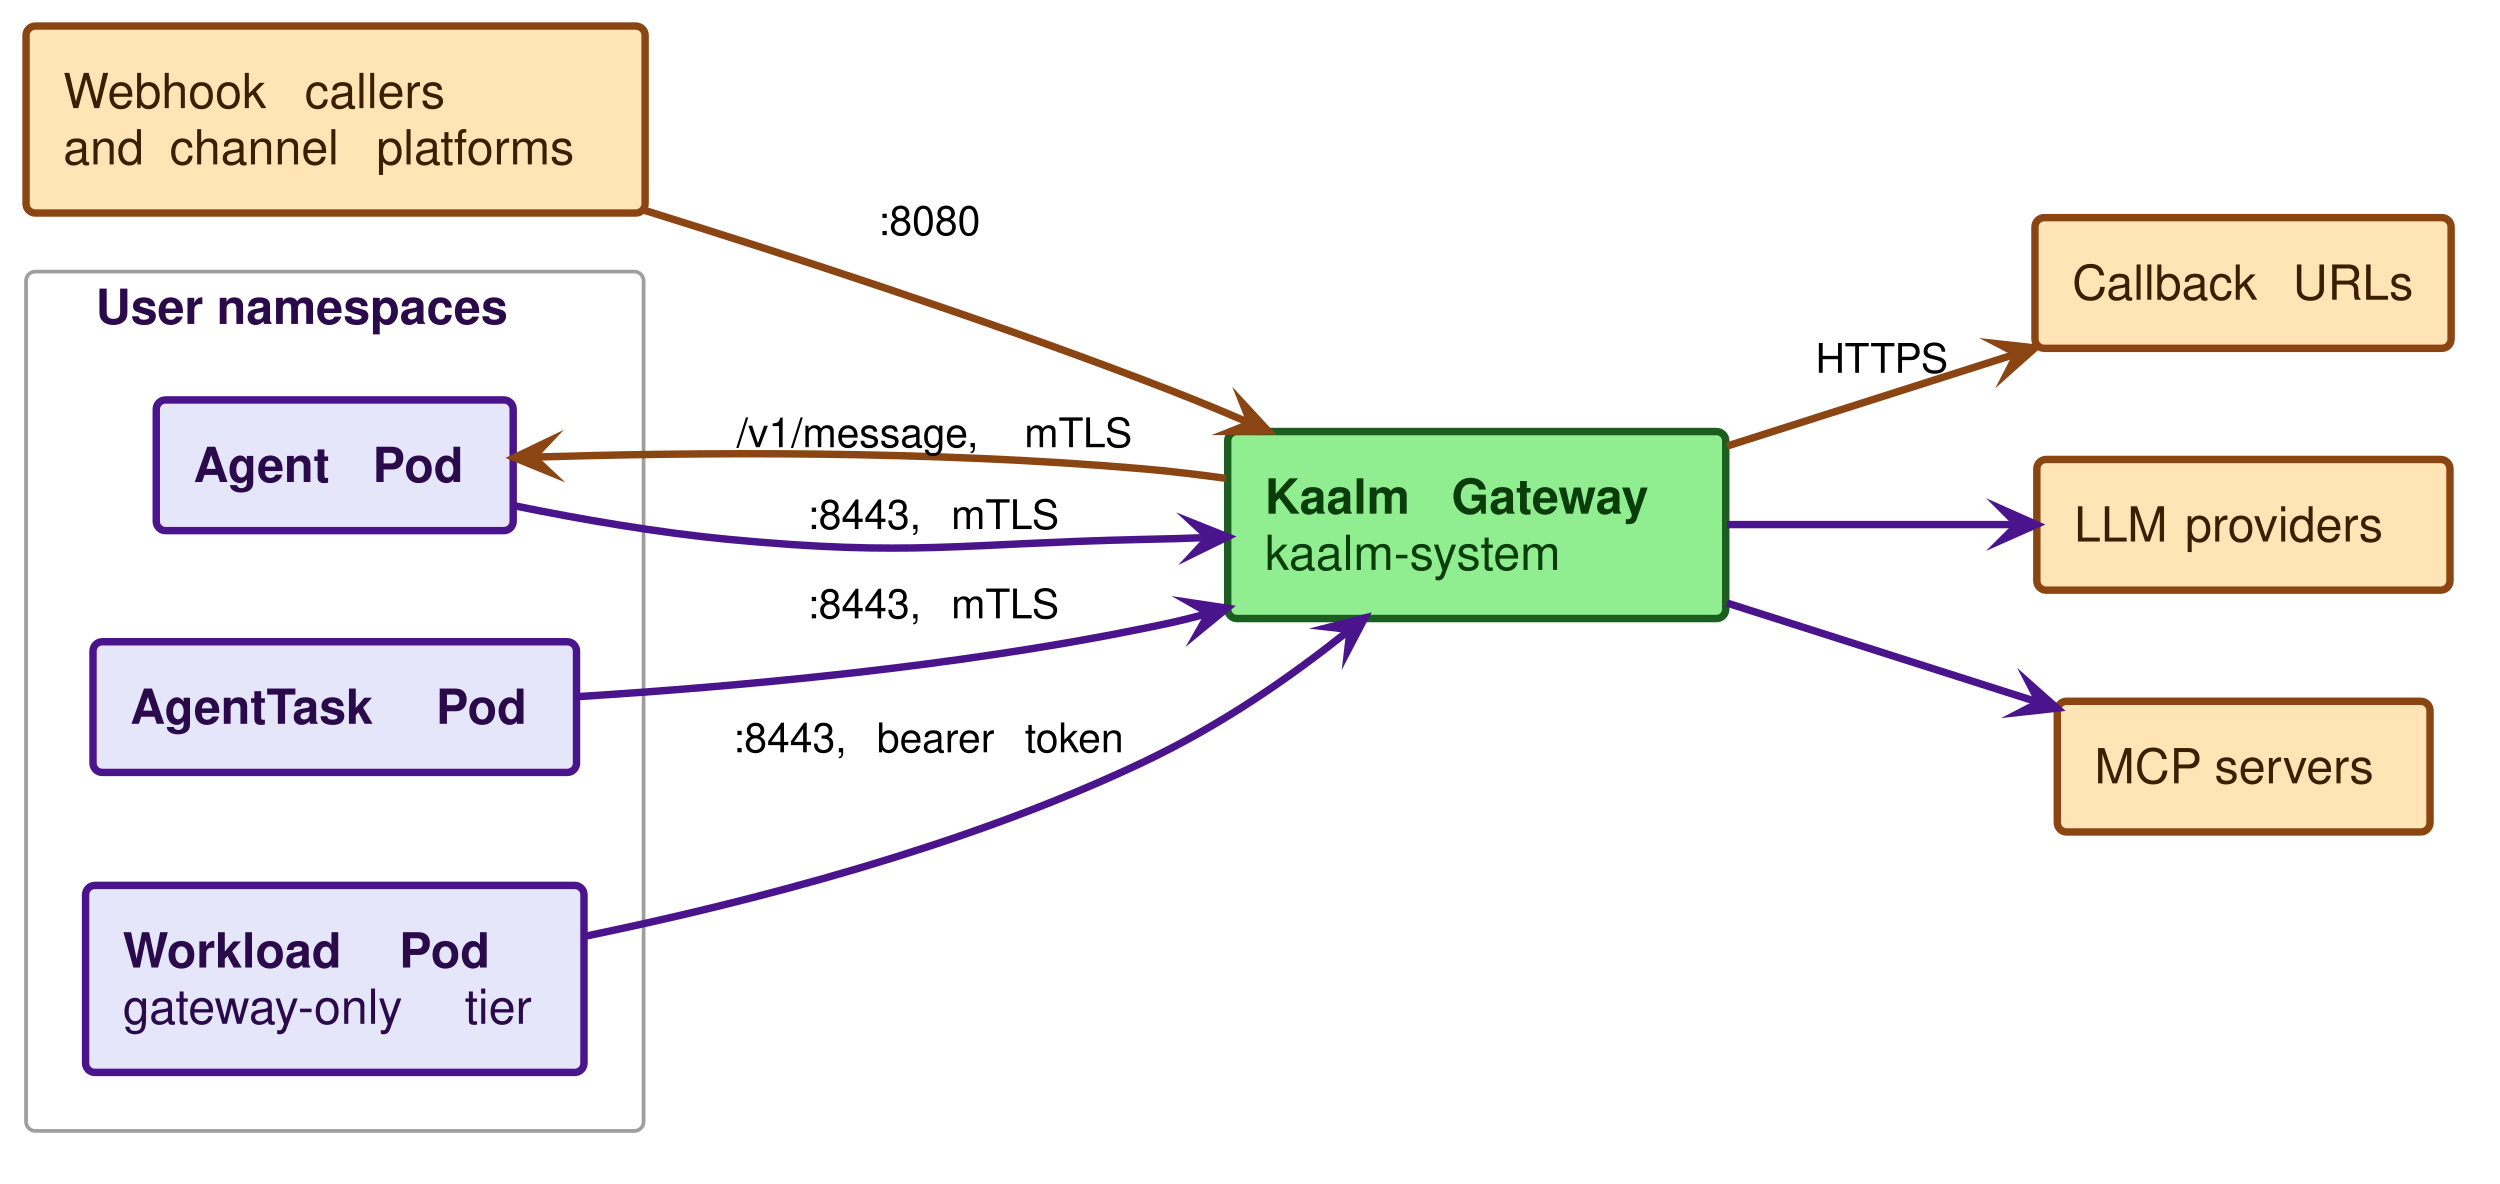
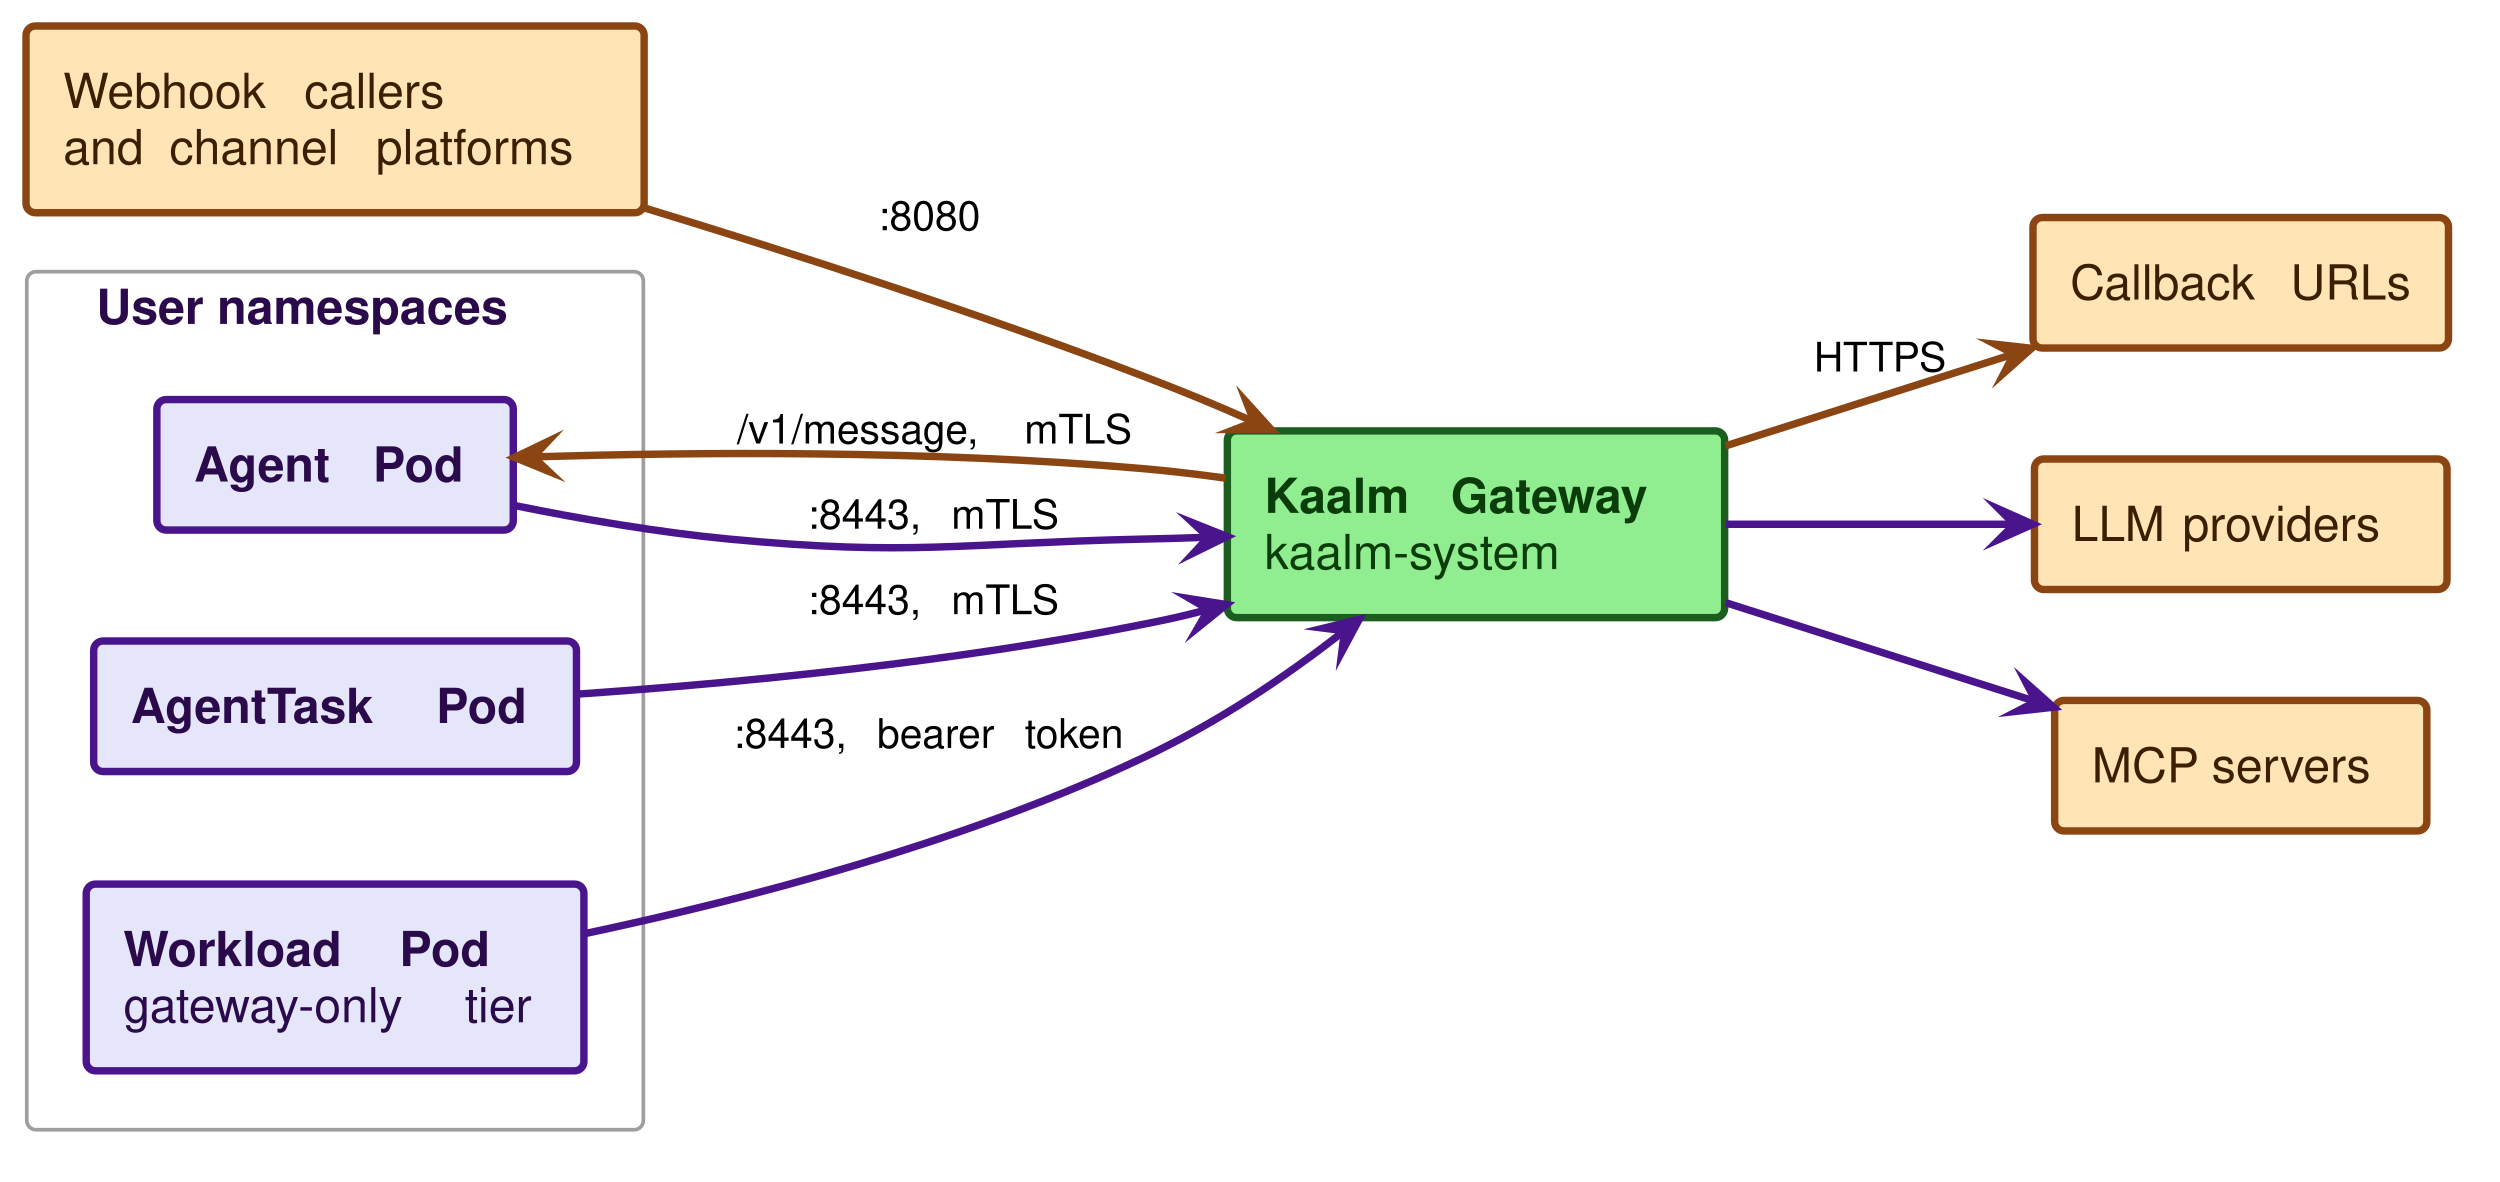
- <svg xmlns="http://www.w3.org/2000/svg" contentStyleType="text/css" data-diagram-type="DESCRIPTION" height="318px" preserveAspectRatio="none" style="width:672px;height:318px;" version="1.1" viewBox="0 0 672 318" width="672px" zoomAndPan="magnify">
+ <svg xmlns="http://www.w3.org/2000/svg" version="1.1" data-diagram-type="DESCRIPTION" style="width:673px;height:318px;" width="673px" height="318px" viewBox="0 0 673 318" zoomAndPan="magnify" preserveAspectRatio="none" contentStyleType="text/css">
  <defs />
-   <g>
-     <g class="cluster" data-qualified-name="users" data-source-line="9" id="ent0004">
-       <rect fill="none" height="231" rx="2.5" ry="2.5" style="stroke:#9E9E9E;stroke-width:1;" width="166" x="7" y="73" />
-       <text fill="#2A0A4A" font-family="Helvetica" font-size="13" font-weight="700" lengthAdjust="spacing" textLength="128.515" x="25.743" y="87.067">User namespaces</text>
+   <g font-family="sans-serif" lengthAdjust="spacing">
+     <g class="cluster" data-qualified-name="users" id="ent0004" data-source-line="9">
+       <rect x="7.21" y="73.13" width="165.98" height="231" fill="none" style="stroke:#9E9E9E;stroke-width:1;" rx="2.5" ry="2.5" />
+       <text x="25.943" y="87.197" fill="#2A0A4A" font-size="13" textLength="128.515" font-weight="700" font-family="Helvetica">User namespaces</text>
    </g>
-     <g class="entity" data-qualified-name="users.agentC" data-source-line="10" id="ent0005">
-       <rect fill="#E6E6FA" height="35.133" rx="2.5" ry="2.5" style="stroke:#4A148C;stroke-width:2;" width="95.943" x="42" y="107.5" />
-       <text fill="#2A0A4A" font-family="Helvetica" font-size="13" font-weight="700" lengthAdjust="spacing" textLength="43.653" x="52" y="129.567">Agent</text>
-       <text fill="#2A0A4A" font-family="Helvetica" font-size="13" font-weight="700" lengthAdjust="spacing" textLength="4.526" x="95.653" y="129.567"> </text>
-       <text fill="#2A0A4A" font-family="Helvetica" font-size="13" font-weight="700" lengthAdjust="spacing" textLength="27.765" x="100.179" y="129.567">Pod</text>
+     <g class="entity" data-qualified-name="users.agentC" id="ent0005" data-source-line="10">
+       <rect x="42.23" y="107.56" width="95.943" height="35.133" fill="#E6E6FA" style="stroke:#4A148C;stroke-width:2;" rx="2.5" ry="2.5" />
+       <text x="52.23" y="129.627" fill="#2A0A4A" font-size="13" textLength="43.653" font-weight="700" font-family="Helvetica">Agent</text>
+       <text x="95.883" y="129.627" fill="#2A0A4A" font-size="13" font-weight="700" font-family="Helvetica"> </text>
+       <text x="100.409" y="129.627" fill="#2A0A4A" font-size="13" textLength="27.765" font-weight="700" font-family="Helvetica">Pod</text>
    </g>
-     <g class="entity" data-qualified-name="users.agentTaskC" data-source-line="11" id="ent0006">
-       <rect fill="#E6E6FA" height="35.133" rx="2.5" ry="2.5" style="stroke:#4A148C;stroke-width:2;" width="129.967" x="25" y="172.5" />
-       <text fill="#2A0A4A" font-family="Helvetica" font-size="13" font-weight="700" lengthAdjust="spacing" textLength="77.676" x="35" y="194.567">AgentTask</text>
-       <text fill="#2A0A4A" font-family="Helvetica" font-size="13" font-weight="700" lengthAdjust="spacing" textLength="4.526" x="112.676" y="194.567"> </text>
-       <text fill="#2A0A4A" font-family="Helvetica" font-size="13" font-weight="700" lengthAdjust="spacing" textLength="27.765" x="117.202" y="194.567">Pod</text>
+     <g class="entity" data-qualified-name="users.agentTaskC" id="ent0006" data-source-line="11">
+       <rect x="25.22" y="172.56" width="129.967" height="35.133" fill="#E6E6FA" style="stroke:#4A148C;stroke-width:2;" rx="2.5" ry="2.5" />
+       <text x="35.22" y="194.627" fill="#2A0A4A" font-size="13" textLength="77.676" font-weight="700" font-family="Helvetica">AgentTask</text>
+       <text x="112.896" y="194.627" fill="#2A0A4A" font-size="13" font-weight="700" font-family="Helvetica"> </text>
+       <text x="117.422" y="194.627" fill="#2A0A4A" font-size="13" textLength="27.765" font-weight="700" font-family="Helvetica">Pod</text>
    </g>
-     <g class="entity" data-qualified-name="users.workloadC" data-source-line="12" id="ent0007">
-       <rect fill="#E6E6FA" height="50.266" rx="2.5" ry="2.5" style="stroke:#4A148C;stroke-width:2;" width="133.978" x="23" y="238" />
-       <text fill="#2A0A4A" font-family="Helvetica" font-size="13" font-weight="700" lengthAdjust="spacing" textLength="69.793" x="33" y="260.067">Workload</text>
-       <text fill="#2A0A4A" font-family="Helvetica" font-size="13" font-weight="700" lengthAdjust="spacing" textLength="4.526" x="102.793" y="260.067"> </text>
-       <text fill="#2A0A4A" font-family="Helvetica" font-size="13" font-weight="700" lengthAdjust="spacing" textLength="27.765" x="107.318" y="260.067">Pod</text>
-       <text fill="#2A0A4A" font-family="Helvetica" font-size="13" lengthAdjust="spacing" textLength="87.794" x="33" y="275.2">gateway-only</text>
-       <text fill="#2A0A4A" font-family="Helvetica" font-size="13" lengthAdjust="spacing" textLength="4.132" x="120.794" y="275.2"> </text>
-       <text fill="#2A0A4A" font-family="Helvetica" font-size="13" lengthAdjust="spacing" textLength="22.052" x="124.927" y="275.2">tier</text>
+     <g class="entity" data-qualified-name="users.workloadC" id="ent0007" data-source-line="12">
+       <rect x="23.21" y="238" width="133.979" height="50.266" fill="#E6E6FA" style="stroke:#4A148C;stroke-width:2;" rx="2.5" ry="2.5" />
+       <text x="33.21" y="260.067" fill="#2A0A4A" font-size="13" textLength="69.792" font-weight="700" font-family="Helvetica">Workload</text>
+       <text x="103.002" y="260.067" fill="#2A0A4A" font-size="13" font-weight="700" font-family="Helvetica"> </text>
+       <text x="107.528" y="260.067" fill="#2A0A4A" font-size="13" textLength="27.765" font-weight="700" font-family="Helvetica">Pod</text>
+       <text x="33.21" y="275.2" fill="#2A0A4A" font-size="13" textLength="87.794" font-family="Helvetica">gateway-only</text>
+       <text x="121.004" y="275.2" fill="#2A0A4A" font-size="13" font-family="Helvetica"> </text>
+       <text x="125.137" y="275.2" fill="#2A0A4A" font-size="13" textLength="22.052" font-family="Helvetica">tier</text>
    </g>
-     <g class="entity" data-qualified-name="webhooks" data-source-line="6" id="ent0001">
-       <rect fill="#FFE4B5" height="50.266" rx="2.5" ry="2.5" style="stroke:#8B4513;stroke-width:2;" width="166.402" x="7" y="7" />
-       <text fill="#3A1F00" font-family="Helvetica" font-size="13" lengthAdjust="spacing" textLength="60.779" x="17" y="29.067">Webhook</text>
-       <text fill="#3A1F00" font-family="Helvetica" font-size="13" lengthAdjust="spacing" textLength="4.132" x="77.779" y="29.067"> </text>
-       <text fill="#3A1F00" font-family="Helvetica" font-size="13" lengthAdjust="spacing" textLength="42.453" x="81.911" y="29.067">callers</text>
-       <text fill="#3A1F00" font-family="Helvetica" font-size="13" lengthAdjust="spacing" textLength="24.457" x="17" y="44.2">and</text>
-       <text fill="#3A1F00" font-family="Helvetica" font-size="13" lengthAdjust="spacing" textLength="4.132" x="41.458" y="44.2"> </text>
-       <text fill="#3A1F00" font-family="Helvetica" font-size="13" lengthAdjust="spacing" textLength="51.441" x="45.59" y="44.2">channel</text>
-       <text fill="#3A1F00" font-family="Helvetica" font-size="13" lengthAdjust="spacing" textLength="4.132" x="97.031" y="44.2"> </text>
-       <text fill="#3A1F00" font-family="Helvetica" font-size="13" lengthAdjust="spacing" textLength="62.239" x="101.164" y="44.2">platforms</text>
+     <g class="entity" data-qualified-name="webhooks" id="ent0001" data-source-line="6">
+       <rect x="7" y="7" width="166.402" height="50.266" fill="#FFE4B5" style="stroke:#8B4513;stroke-width:2;" rx="2.5" ry="2.5" />
+       <text x="17" y="29.067" fill="#3A1F00" font-size="13" textLength="60.779" font-family="Helvetica">Webhook</text>
+       <text x="77.779" y="29.067" fill="#3A1F00" font-size="13" font-family="Helvetica"> </text>
+       <text x="81.911" y="29.067" fill="#3A1F00" font-size="13" textLength="42.453" font-family="Helvetica">callers</text>
+       <text x="17" y="44.2" fill="#3A1F00" font-size="13" textLength="24.458" font-family="Helvetica">and</text>
+       <text x="41.458" y="44.2" fill="#3A1F00" font-size="13" font-family="Helvetica"> </text>
+       <text x="45.59" y="44.2" fill="#3A1F00" font-size="13" textLength="51.441" font-family="Helvetica">channel</text>
+       <text x="97.031" y="44.2" fill="#3A1F00" font-size="13" font-family="Helvetica"> </text>
+       <text x="101.164" y="44.2" fill="#3A1F00" font-size="13" textLength="62.239" font-family="Helvetica">platforms</text>
    </g>
-     <g class="entity" data-qualified-name="callbacks" data-source-line="7" id="ent0002">
-       <rect fill="#FFE4B5" height="35.133" rx="2.5" ry="2.5" style="stroke:#8B4513;stroke-width:2;" width="111.857" x="547" y="58.5" />
-       <text fill="#3A1F00" font-family="Helvetica" font-size="13" lengthAdjust="spacing" textLength="55.161" x="557" y="80.567">Callback</text>
-       <text fill="#3A1F00" font-family="Helvetica" font-size="13" lengthAdjust="spacing" textLength="4.132" x="612.161" y="80.567"> </text>
-       <text fill="#3A1F00" font-family="Helvetica" font-size="13" lengthAdjust="spacing" textLength="32.563" x="616.293" y="80.567">URLs</text>
+     <g class="entity" data-qualified-name="callbacks" id="ent0002" data-source-line="7">
+       <rect x="547.28" y="58.56" width="111.857" height="35.133" fill="#FFE4B5" style="stroke:#8B4513;stroke-width:2;" rx="2.5" ry="2.5" />
+       <text x="557.28" y="80.627" fill="#3A1F00" font-size="13" textLength="55.161" font-family="Helvetica">Callback</text>
+       <text x="612.441" y="80.627" fill="#3A1F00" font-size="13" font-family="Helvetica"> </text>
+       <text x="616.573" y="80.627" fill="#3A1F00" font-size="13" textLength="32.563" font-family="Helvetica">URLs</text>
    </g>
-     <g class="entity" data-qualified-name="gw" data-source-line="8" id="ent0003">
-       <rect fill="#90EE90" height="50.266" rx="2.5" ry="2.5" style="stroke:#1B5E20;stroke-width:2;" width="133.877" x="330" y="116" />
-       <text fill="#0B3D0B" font-family="Helvetica" font-size="13" font-weight="700" lengthAdjust="spacing" textLength="45.621" x="340" y="138.067">Kaalm</text>
-       <text fill="#0B3D0B" font-family="Helvetica" font-size="13" font-weight="700" lengthAdjust="spacing" textLength="4.526" x="385.621" y="138.067"> </text>
-       <text fill="#0B3D0B" font-family="Helvetica" font-size="13" font-weight="700" lengthAdjust="spacing" textLength="63.73" x="390.147" y="138.067">Gateway</text>
-       <text fill="#0B3D0B" font-family="Helvetica" font-size="13" lengthAdjust="spacing" textLength="91.425" x="340" y="153.2">kaalm-system</text>
+     <g class="entity" data-qualified-name="gw" id="ent0003" data-source-line="8">
+       <rect x="330.4" y="116" width="133.877" height="50.266" fill="#90EE90" style="stroke:#1B5E20;stroke-width:2;" rx="2.5" ry="2.5" />
+       <text x="340.4" y="138.067" fill="#0B3D0B" font-size="13" textLength="45.621" font-weight="700" font-family="Helvetica">Kaalm</text>
+       <text x="386.021" y="138.067" fill="#0B3D0B" font-size="13" font-weight="700" font-family="Helvetica"> </text>
+       <text x="390.546" y="138.067" fill="#0B3D0B" font-size="13" textLength="63.73" font-weight="700" font-family="Helvetica">Gateway</text>
+       <text x="340.4" y="153.2" fill="#0B3D0B" font-size="13" textLength="91.425" font-family="Helvetica">kaalm-system</text>
    </g>
-     <g class="entity" data-qualified-name="providers" data-source-line="14" id="ent0008">
-       <rect fill="#FFE4B5" height="35.133" rx="2.5" ry="2.5" style="stroke:#8B4513;stroke-width:2;" width="111.057" x="547.5" y="123.5" />
-       <text fill="#3A1F00" font-family="Helvetica" font-size="13" lengthAdjust="spacing" textLength="25.702" x="557.5" y="145.567">LLM</text>
-       <text fill="#3A1F00" font-family="Helvetica" font-size="13" lengthAdjust="spacing" textLength="4.132" x="583.202" y="145.567"> </text>
-       <text fill="#3A1F00" font-family="Helvetica" font-size="13" lengthAdjust="spacing" textLength="61.223" x="587.334" y="145.567">providers</text>
+     <g class="entity" data-qualified-name="providers" id="ent0008" data-source-line="14">
+       <rect x="547.68" y="123.56" width="111.057" height="35.133" fill="#FFE4B5" style="stroke:#8B4513;stroke-width:2;" rx="2.5" ry="2.5" />
+       <text x="557.68" y="145.627" fill="#3A1F00" font-size="13" textLength="25.702" font-family="Helvetica">LLM</text>
+       <text x="583.382" y="145.627" fill="#3A1F00" font-size="13" font-family="Helvetica"> </text>
+       <text x="587.514" y="145.627" fill="#3A1F00" font-size="13" textLength="61.223" font-family="Helvetica">providers</text>
    </g>
-     <g class="entity" data-qualified-name="mcp" data-source-line="15" id="ent0009">
-       <rect fill="#FFE4B5" height="35.133" rx="2.5" ry="2.5" style="stroke:#8B4513;stroke-width:2;" width="100.19" x="553" y="188.5" />
-       <text fill="#3A1F00" font-family="Helvetica" font-size="13" lengthAdjust="spacing" textLength="28.133" x="563" y="210.567">MCP</text>
-       <text fill="#3A1F00" font-family="Helvetica" font-size="13" lengthAdjust="spacing" textLength="4.132" x="591.133" y="210.567"> </text>
-       <text fill="#3A1F00" font-family="Helvetica" font-size="13" lengthAdjust="spacing" textLength="47.925" x="595.265" y="210.567">servers</text>
+     <g class="entity" data-qualified-name="mcp" id="ent0009" data-source-line="15">
+       <rect x="553.11" y="188.56" width="100.19" height="35.133" fill="#FFE4B5" style="stroke:#8B4513;stroke-width:2;" rx="2.5" ry="2.5" />
+       <text x="563.11" y="210.627" fill="#3A1F00" font-size="13" textLength="28.133" font-family="Helvetica">MCP</text>
+       <text x="591.243" y="210.627" fill="#3A1F00" font-size="13" font-family="Helvetica"> </text>
+       <text x="595.375" y="210.627" fill="#3A1F00" font-size="13" textLength="47.925" font-family="Helvetica">servers</text>
    </g>
-     <g class="link" data-entity-1="ent0001" data-entity-2="ent0003" data-link-type="dependency" data-source-line="17" id="lnk10">
-       <path d="M173.21,56.53 C213.81,69.17 263.33,85.4 307,102 C318.04,106.2 325.098,109.032 336.218,113.822" fill="none" id="webhooks-to-gw" style="stroke:#8B4513;stroke-width:2;" />
-       <polygon fill="#8B4513" points="340.81,115.8,334.127,108.566,336.218,113.822,330.962,115.913,340.81,115.8" style="stroke:#8B4513;stroke-width:2;stroke-linejoin:miter;stroke-miterlimit:10;" />
-       <text fill="#000000" font-family="Helvetica" font-size="11" lengthAdjust="spacing" textLength="31.7" x="236" y="63.21">:8080</text>
+     <g class="link" data-entity-1="ent0001" data-entity-2="ent0003" id="lnk10" data-source-line="17" data-link-type="dependency">
+       <path d="M173.84,56.09 C214.45,68.47 263.89,84.47 307.4,101.13 C318.78,105.49 326.228,108.537 337.618,113.577" style="stroke:#8B4513;stroke-width:2;" fill="none" id="webhooks-to-gw" />
+       <polygon points="342.19,115.6,335.578,108.3,337.618,113.577,332.341,115.616,342.19,115.6" fill="#8B4513" style="stroke:#8B4513;stroke-width:2;stroke-linejoin:miter;stroke-miterlimit:10;" />
+       <text x="236.4" y="61.99" fill="#000" font-size="11" textLength="31.7" font-family="Helvetica">:8080</text>
    </g>
-     <g class="link" data-entity-1="ent0003" data-entity-2="ent0005" data-link-type="dependency" data-source-line="18" id="lnk11">
-       <path d="M329.57,128.59 C321.98,127.54 314.34,126.63 307,126 C249.09,121.02 187.118,121.549 143.288,122.87" fill="none" id="gw-to-agentC" style="stroke:#8B4513;stroke-width:2;" />
-       <polygon fill="#8B4513" points="138.29,123.02,147.406,126.747,143.288,122.87,147.166,118.751,138.29,123.02" style="stroke:#8B4513;stroke-width:2;stroke-linejoin:miter;stroke-miterlimit:10;" />
-       <text fill="#000000" font-family="Helvetica" font-size="11" lengthAdjust="spacing" textLength="73.853" x="198" y="120.21">/v1/message,</text>
-       <text fill="#000000" font-family="Helvetica" font-size="11" lengthAdjust="spacing" textLength="3.497" x="271.853" y="120.21"> </text>
-       <text fill="#000000" font-family="Helvetica" font-size="11" lengthAdjust="spacing" textLength="30.545" x="275.349" y="120.21">mTLS</text>
+     <g class="link" data-entity-1="ent0003" data-entity-2="ent0005" id="lnk11" data-source-line="18" data-link-type="dependency">
+       <path d="M329.95,128.72 C322.37,127.67 314.73,126.76 307.4,126.13 C249.43,121.14 187.398,121.681 143.538,122.991" style="stroke:#8B4513;stroke-width:2;" fill="none" id="gw-to-agentC" />
+       <polygon points="138.54,123.14,147.655,126.87,143.538,122.991,147.417,118.873,138.54,123.14" fill="#8B4513" style="stroke:#8B4513;stroke-width:2;stroke-linejoin:miter;stroke-miterlimit:10;" />
+       <text x="198.4" y="119.4" fill="#000" font-size="11" textLength="73.853" font-family="Helvetica">/v1/message,</text>
+       <text x="272.253" y="119.4" fill="#000" font-size="11" font-family="Helvetica"> </text>
+       <text x="275.749" y="119.4" fill="#000" font-size="11" textLength="30.545" font-family="Helvetica">mTLS</text>
    </g>
-     <g class="link" data-entity-1="ent0005" data-entity-2="ent0003" data-link-type="dependency" data-source-line="20" id="lnk13">
-       <path d="M138.03,135.91 C156.06,139.58 176.88,143.2 196,145 C245.12,149.64 257.68,146.11 307,145 C314.42,144.83 317.193,144.778 324.913,144.488" fill="none" id="agentC-to-gw" style="stroke:#4A148C;stroke-width:2;" />
-       <polygon fill="#4A148C" points="329.91,144.3,320.766,140.641,324.913,144.488,321.067,148.635,329.91,144.3" style="stroke:#4A148C;stroke-width:2;stroke-linejoin:miter;stroke-miterlimit:10;" />
-       <text fill="#000000" font-family="Helvetica" font-size="11" lengthAdjust="spacing" textLength="35.197" x="217" y="142.21">:8443,</text>
-       <text fill="#000000" font-family="Helvetica" font-size="11" lengthAdjust="spacing" textLength="3.497" x="252.197" y="142.21"> </text>
-       <text fill="#000000" font-family="Helvetica" font-size="11" lengthAdjust="spacing" textLength="30.545" x="255.693" y="142.21">mTLS</text>
+     <g class="link" data-entity-1="ent0005" data-entity-2="ent0003" id="lnk13" data-source-line="20" data-link-type="dependency">
+       <path d="M138.59,136.1 C156.58,139.75 177.34,143.33 196.4,145.13 C245.52,149.76 258.08,146.24 307.4,145.13 C314.82,144.96 317.584,144.908 325.304,144.618" style="stroke:#4A148C;stroke-width:2;" fill="none" id="agentC-to-gw" />
+       <polygon points="330.3,144.43,321.156,140.771,325.304,144.618,321.456,148.765,330.3,144.43" fill="#4A148C" style="stroke:#4A148C;stroke-width:2;stroke-linejoin:miter;stroke-miterlimit:10;" />
+       <text x="217.4" y="142.34" fill="#000" font-size="11" textLength="35.197" font-family="Helvetica">:8443,</text>
+       <text x="252.597" y="142.34" fill="#000" font-size="11" font-family="Helvetica"> </text>
+       <text x="256.093" y="142.34" fill="#000" font-size="11" textLength="30.545" font-family="Helvetica">mTLS</text>
    </g>
-     <g class="link" data-entity-1="ent0003" data-entity-2="ent0002" data-link-type="dependency" data-source-line="19" id="lnk12">
-       <path d="M464.23,119.9 C490.99,111.37 516.746,103.169 542.246,95.039" fill="none" id="gw-to-callbacks" style="stroke:#8B4513;stroke-width:2;" />
-       <polygon fill="#8B4513" points="547.01,93.52,537.22,92.443,542.246,95.039,539.65,100.065,547.01,93.52" style="stroke:#8B4513;stroke-width:2;stroke-linejoin:miter;stroke-miterlimit:10;" />
-       <text fill="#000000" font-family="Helvetica" font-size="11" lengthAdjust="spacing" textLength="35.326" x="488" y="100.21">HTTPS</text>
+     <g class="link" data-entity-1="ent0003" data-entity-2="ent0002" id="lnk12" data-source-line="19" data-link-type="dependency">
+       <path d="M464.53,120.03 C491.15,111.54 516.736,103.378 542.156,95.278" style="stroke:#8B4513;stroke-width:2;" fill="none" id="gw-to-callbacks" />
+       <polygon points="546.92,93.76,537.13,92.681,542.156,95.278,539.559,100.304,546.92,93.76" fill="#8B4513" style="stroke:#8B4513;stroke-width:2;stroke-linejoin:miter;stroke-miterlimit:10;" />
+       <text x="488.28" y="100.02" fill="#000" font-size="11" textLength="35.326" font-family="Helvetica">HTTPS</text>
    </g>
-     <g class="link" data-entity-1="ent0006" data-entity-2="ent0003" data-link-type="dependency" data-source-line="21" id="lnk14">
-       <path d="M155.31,187.25 C198.54,184.55 256.61,179.26 307,169 C314.46,167.48 317.359,166.907 324.989,164.807" fill="none" id="agentTaskC-to-gw" style="stroke:#4A148C;stroke-width:2;" />
-       <polygon fill="#4A148C" points="329.81,163.48,320.071,162.012,324.989,164.807,322.194,169.725,329.81,163.48" style="stroke:#4A148C;stroke-width:2;stroke-linejoin:miter;stroke-miterlimit:10;" />
-       <text fill="#000000" font-family="Helvetica" font-size="11" lengthAdjust="spacing" textLength="35.197" x="217" y="166.21">:8443,</text>
-       <text fill="#000000" font-family="Helvetica" font-size="11" lengthAdjust="spacing" textLength="3.497" x="252.197" y="166.21"> </text>
-       <text fill="#000000" font-family="Helvetica" font-size="11" lengthAdjust="spacing" textLength="30.545" x="255.693" y="166.21">mTLS</text>
+     <g class="link" data-entity-1="ent0006" data-entity-2="ent0003" id="lnk14" data-source-line="21" data-link-type="dependency">
+       <path d="M155.54,186.85 C198.79,183.85 256.91,178.26 307.4,168.13 C314.84,166.64 317.709,166.067 325.329,164.037" style="stroke:#4A148C;stroke-width:2;" fill="none" id="agentTaskC-to-gw" />
+       <polygon points="330.16,162.75,320.434,161.202,325.329,164.037,322.493,168.932,330.16,162.75" fill="#4A148C" style="stroke:#4A148C;stroke-width:2;stroke-linejoin:miter;stroke-miterlimit:10;" />
+       <text x="217.4" y="165.34" fill="#000" font-size="11" textLength="35.197" font-family="Helvetica">:8443,</text>
+       <text x="252.597" y="165.34" fill="#000" font-size="11" font-family="Helvetica"> </text>
+       <text x="256.093" y="165.34" fill="#000" font-size="11" textLength="30.545" font-family="Helvetica">mTLS</text>
    </g>
-     <g class="link" data-entity-1="ent0007" data-entity-2="ent0003" data-link-type="dependency" data-source-line="22" id="lnk15">
-       <path d="M157.44,251.63 C201.31,242.58 259.29,227.63 307,205 C328.49,194.81 346.305,182.421 362.905,169.231" fill="none" id="workloadC-to-gw" style="stroke:#4A148C;stroke-width:2;" />
-       <polygon fill="#4A148C" points="366.82,166.12,357.285,168.587,362.905,169.231,362.262,174.851,366.82,166.12" style="stroke:#4A148C;stroke-width:2;stroke-linejoin:miter;stroke-miterlimit:10;" />
-       <text fill="#000000" font-family="Helvetica" font-size="11" lengthAdjust="spacing" textLength="35.197" x="197" y="202.21">:8443,</text>
-       <text fill="#000000" font-family="Helvetica" font-size="11" lengthAdjust="spacing" textLength="3.497" x="232.197" y="202.21"> </text>
-       <text fill="#000000" font-family="Helvetica" font-size="11" lengthAdjust="spacing" textLength="36.303" x="235.693" y="202.21">bearer</text>
-       <text fill="#000000" font-family="Helvetica" font-size="11" lengthAdjust="spacing" textLength="3.497" x="271.997" y="202.21"> </text>
-       <text fill="#000000" font-family="Helvetica" font-size="11" lengthAdjust="spacing" textLength="31.152" x="275.493" y="202.21">token</text>
+     <g class="link" data-entity-1="ent0007" data-entity-2="ent0003" id="lnk15" data-source-line="22" data-link-type="dependency">
+       <path d="M157.64,251.29 C201.53,241.97 259.56,226.73 307.4,204.13 C328.27,194.27 345.499,182.565 361.949,169.805" style="stroke:#4A148C;stroke-width:2;" fill="none" id="workloadC-to-gw" />
+       <polygon points="365.9,166.74,356.337,169.096,361.949,169.805,361.24,175.417,365.9,166.74" fill="#4A148C" style="stroke:#4A148C;stroke-width:2;stroke-linejoin:miter;stroke-miterlimit:10;" />
+       <text x="197.4" y="201.34" fill="#000" font-size="11" textLength="35.197" font-family="Helvetica">:8443,</text>
+       <text x="232.597" y="201.34" fill="#000" font-size="11" font-family="Helvetica"> </text>
+       <text x="236.093" y="201.34" fill="#000" font-size="11" textLength="36.303" font-family="Helvetica">bearer</text>
+       <text x="272.397" y="201.34" fill="#000" font-size="11" font-family="Helvetica"> </text>
+       <text x="275.893" y="201.34" fill="#000" font-size="11" textLength="31.152" font-family="Helvetica">token</text>
    </g>
-     <g class="link" data-entity-1="ent0003" data-entity-2="ent0008" data-link-type="dependency" data-source-line="23" id="lnk16">
-       <path d="M464.23,141 C491.11,141 516.78,141 542.34,141" fill="none" id="gw-to-providers" style="stroke:#4A148C;stroke-width:2;" />
-       <polygon fill="#4A148C" points="547.34,141,538.34,137,542.34,141,538.34,145,547.34,141" style="stroke:#4A148C;stroke-width:2;stroke-linejoin:miter;stroke-miterlimit:10;" />
+     <g class="link" data-entity-1="ent0003" data-entity-2="ent0008" id="lnk16" data-source-line="23" data-link-type="dependency">
+       <path d="M464.53,141.13 C491.27,141.13 516.77,141.13 542.25,141.13" style="stroke:#4A148C;stroke-width:2;" fill="none" id="gw-to-providers" />
+       <polygon points="547.25,141.13,538.25,137.13,542.25,141.13,538.25,145.13,547.25,141.13" fill="#4A148C" style="stroke:#4A148C;stroke-width:2;stroke-linejoin:miter;stroke-miterlimit:10;" />
    </g>
-     <g class="link" data-entity-1="ent0003" data-entity-2="ent0009" data-link-type="dependency" data-source-line="24" id="lnk17">
-       <path d="M464.23,162.1 C493.09,171.3 521.546,180.361 548.136,188.841" fill="none" id="gw-to-mcp" style="stroke:#4A148C;stroke-width:2;" />
-       <polygon fill="#4A148C" points="552.9,190.36,545.541,183.815,548.136,188.841,543.11,191.436,552.9,190.36" style="stroke:#4A148C;stroke-width:2;stroke-linejoin:miter;stroke-miterlimit:10;" />
+     <g class="link" data-entity-1="ent0003" data-entity-2="ent0009" id="lnk17" data-source-line="24" data-link-type="dependency">
+       <path d="M464.53,162.23 C493.25,171.39 521.536,180.412 548.056,188.862" style="stroke:#4A148C;stroke-width:2;" fill="none" id="gw-to-mcp" />
+       <polygon points="552.82,190.38,545.459,183.836,548.056,188.862,543.03,191.459,552.82,190.38" fill="#4A148C" style="stroke:#4A148C;stroke-width:2;stroke-linejoin:miter;stroke-miterlimit:10;" />
    </g>
  </g>
</svg>
